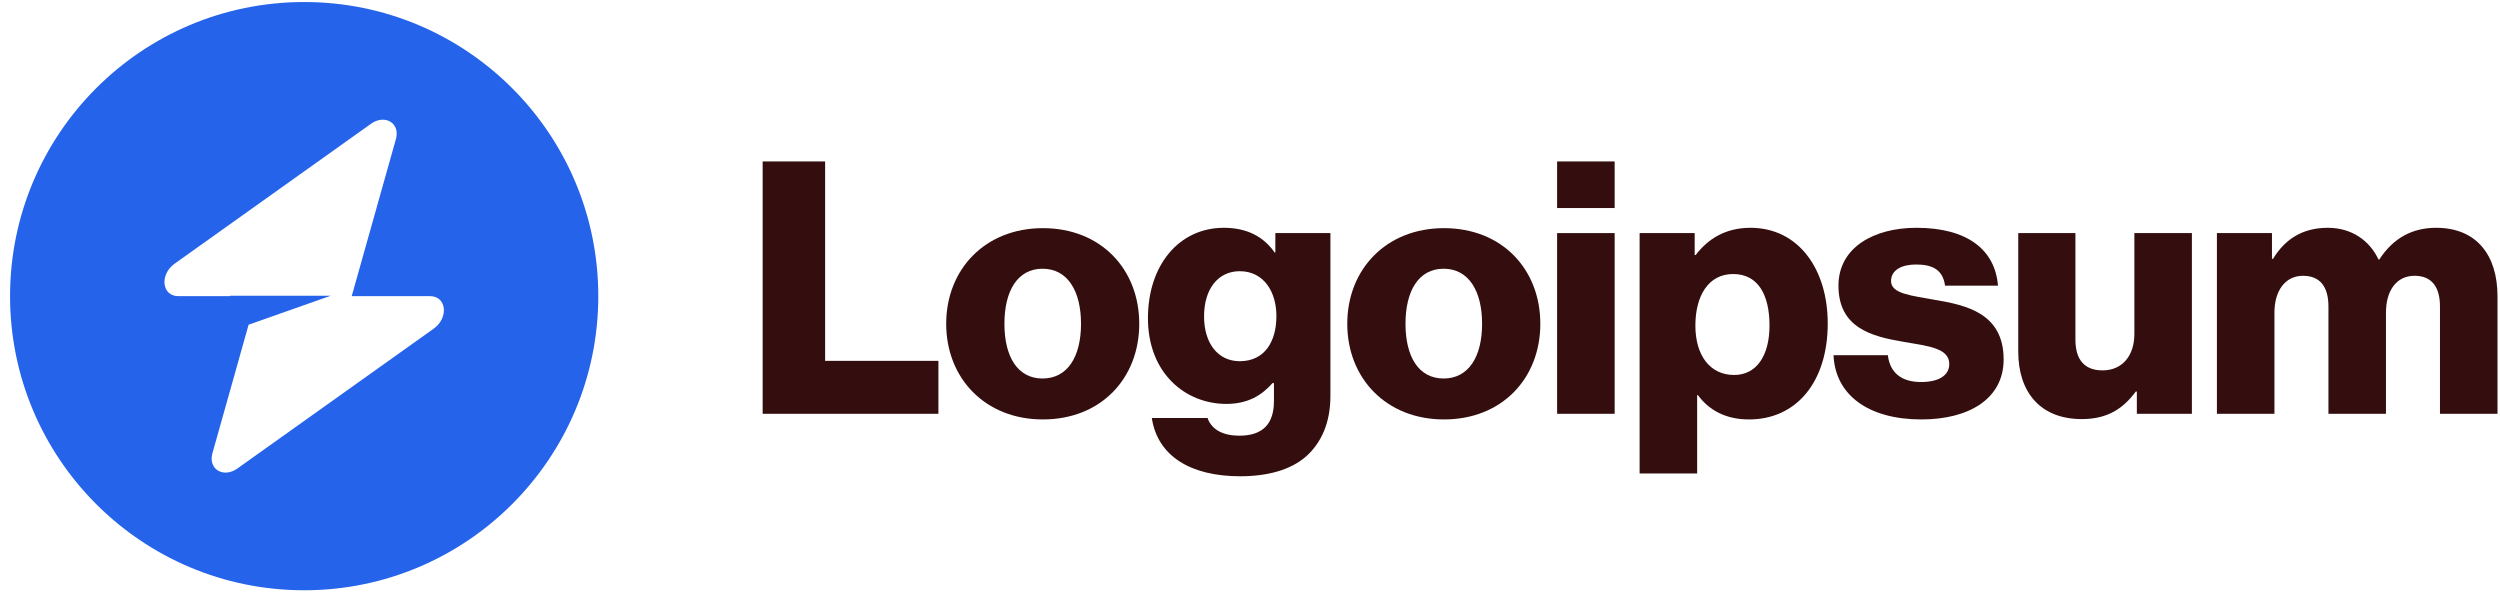
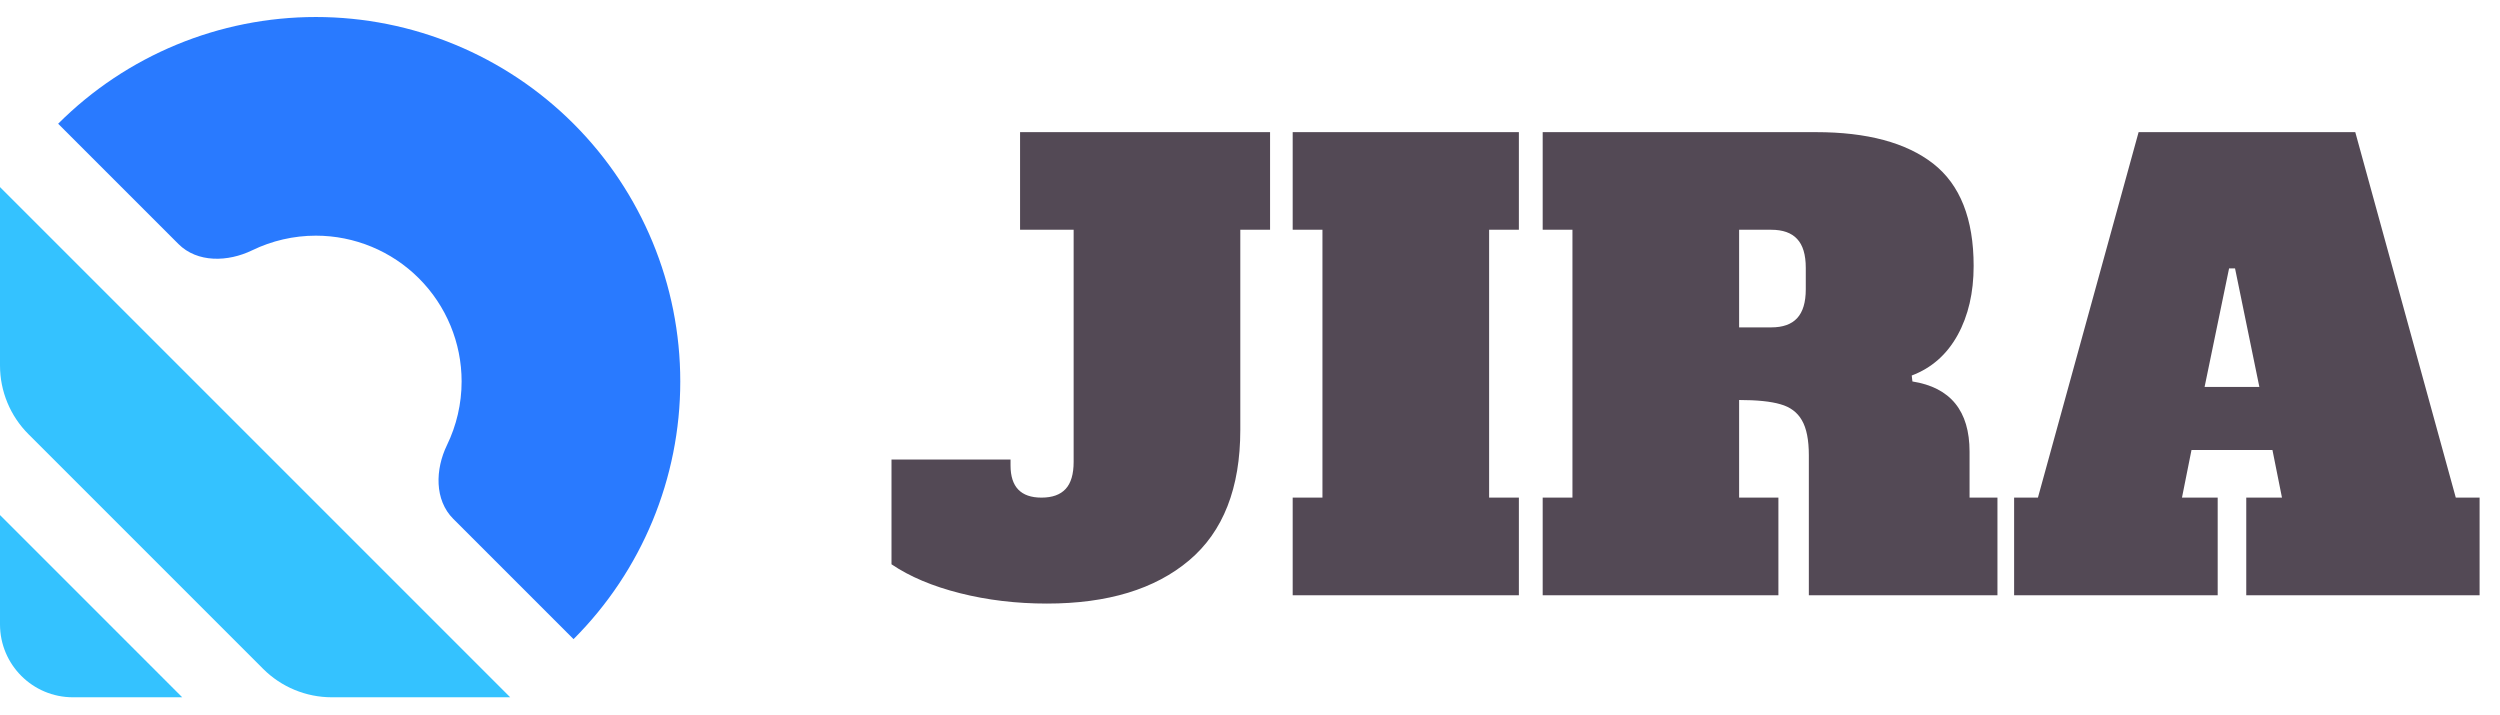
- <svg xmlns="http://www.w3.org/2000/svg" id="logo-54" width="170" height="41" viewBox="0 0 170 41" fill="none">
-   <path d="M51.86 28.138H63.812V24.538H56.108V10.978H51.86V28.138Z" class="cneutral" fill="#340E0E" />
-   <path d="M70.893 25.738C69.189 25.738 68.301 24.25 68.301 22.018C68.301 19.786 69.189 18.274 70.893 18.274C72.597 18.274 73.509 19.786 73.509 22.018C73.509 24.25 72.597 25.738 70.893 25.738ZM70.917 28.522C74.877 28.522 77.469 25.714 77.469 22.018C77.469 18.322 74.877 15.514 70.917 15.514C66.981 15.514 64.341 18.322 64.341 22.018C64.341 25.714 66.981 28.522 70.917 28.522Z" class="cneutral" fill="#340E0E" />
-   <path d="M84.324 32.386C86.148 32.386 87.756 31.978 88.836 31.018C89.82 30.13 90.468 28.786 90.468 26.938V15.85H86.724V17.17H86.676C85.956 16.138 84.852 15.49 83.22 15.49C80.172 15.49 78.06 18.034 78.06 21.634C78.06 25.402 80.628 27.466 83.388 27.466C84.876 27.466 85.812 26.866 86.532 26.05H86.628V27.274C86.628 28.762 85.932 29.626 84.276 29.626C82.98 29.626 82.332 29.074 82.116 28.426H78.324C78.708 30.994 80.94 32.386 84.324 32.386ZM84.3 24.562C82.836 24.562 81.876 23.362 81.876 21.514C81.876 19.642 82.836 18.442 84.3 18.442C85.932 18.442 86.796 19.834 86.796 21.49C86.796 23.218 86.004 24.562 84.3 24.562Z" class="cneutral" fill="#340E0E" />
-   <path d="M98.166 25.738C96.462 25.738 95.574 24.25 95.574 22.018C95.574 19.786 96.462 18.274 98.166 18.274C99.87 18.274 100.782 19.786 100.782 22.018C100.782 24.25 99.87 25.738 98.166 25.738ZM98.19 28.522C102.15 28.522 104.742 25.714 104.742 22.018C104.742 18.322 102.15 15.514 98.19 15.514C94.254 15.514 91.614 18.322 91.614 22.018C91.614 25.714 94.254 28.522 98.19 28.522Z" class="cneutral" fill="#340E0E" />
-   <path d="M105.884 28.138H109.796V15.85H105.884V28.138ZM105.884 14.146H109.796V10.978H105.884V14.146Z" class="cneutral" fill="#340E0E" />
-   <path d="M111.494 32.194H115.406V26.866H115.454C116.222 27.898 117.35 28.522 118.934 28.522C122.15 28.522 124.286 25.978 124.286 21.994C124.286 18.298 122.294 15.49 119.03 15.49C117.35 15.49 116.15 16.234 115.31 17.338H115.238V15.85H111.494V32.194ZM117.926 25.498C116.246 25.498 115.286 24.13 115.286 22.138C115.286 20.146 116.15 18.634 117.854 18.634C119.534 18.634 120.326 20.026 120.326 22.138C120.326 24.226 119.414 25.498 117.926 25.498Z" class="cneutral" fill="#340E0E" />
-   <path d="M130.655 28.522C133.871 28.522 136.247 27.13 136.247 24.442C136.247 21.298 133.703 20.746 131.543 20.386C129.983 20.098 128.591 19.978 128.591 19.114C128.591 18.346 129.335 17.986 130.295 17.986C131.375 17.986 132.119 18.322 132.263 19.426H135.863C135.671 17.002 133.799 15.49 130.319 15.49C127.415 15.49 125.015 16.834 125.015 19.426C125.015 22.306 127.295 22.882 129.431 23.242C131.063 23.53 132.551 23.65 132.551 24.754C132.551 25.546 131.807 25.978 130.631 25.978C129.335 25.978 128.519 25.378 128.375 24.154H124.679C124.799 26.866 127.055 28.522 130.655 28.522Z" class="cneutral" fill="#340E0E" />
-   <path d="M141.561 28.498C143.265 28.498 144.345 27.826 145.233 26.626H145.305V28.138H149.049V15.85H145.137V22.714C145.137 24.178 144.321 25.186 142.977 25.186C141.729 25.186 141.129 24.442 141.129 23.098V15.85H137.241V23.914C137.241 26.65 138.729 28.498 141.561 28.498Z" class="cneutral" fill="#340E0E" />
-   <path d="M150.75 28.138H154.662V21.25C154.662 19.786 155.382 18.754 156.606 18.754C157.782 18.754 158.334 19.522 158.334 20.842V28.138H162.246V21.25C162.246 19.786 162.942 18.754 164.19 18.754C165.366 18.754 165.918 19.522 165.918 20.842V28.138H169.83V20.146C169.83 17.386 168.438 15.49 165.654 15.49C164.07 15.49 162.75 16.162 161.79 17.65H161.742C161.118 16.33 159.894 15.49 158.286 15.49C156.51 15.49 155.334 16.33 154.566 17.602H154.494V15.85H150.75V28.138Z" class="cneutral" fill="#340E0E" />
-   <path fill-rule="evenodd" clip-rule="evenodd" d="M20.684 40.138C31.73 40.138 40.684 31.184 40.684 20.138C40.684 9.092 31.73 0.138 20.684 0.138C9.638 0.138 0.684 9.092 0.684 20.138C0.684 31.184 9.638 40.138 20.684 40.138ZM26.923 9.455C27.227 8.376 26.18 7.738 25.224 8.419L11.877 17.928C10.84 18.666 11.003 20.138 12.122 20.138L15.637 20.138V20.111H22.487L16.905 22.08L14.445 30.821C14.141 31.9 15.188 32.538 16.144 31.857L29.491 22.349C30.528 21.61 30.365 20.138 29.246 20.138L23.916 20.138L26.923 9.455Z" class="ccustom" fill="#2563eb" />
+ <svg xmlns="http://www.w3.org/2000/svg" data-logo="logo" viewBox="0 0 147 42">
+   <g id="logogram" transform="translate(0, 1) rotate(0) ">
+     <path d="M33.724 36.581C37.743 32.562 40 27.112 40 21.429C40 15.745 37.743 10.295 33.724 6.276C29.705 2.258 24.255 1.02188e-06 18.572 0C12.889 -1.02188e-06 7.438 2.258 3.419 6.276L10.491 13.347C11.606 14.463 13.408 14.407 14.828 13.718C15.984 13.157 17.262 12.857 18.572 12.857C20.845 12.857 23.025 13.76 24.633 15.368C26.24 16.975 27.143 19.155 27.143 21.429C27.143 22.738 26.843 24.017 26.282 25.173C25.593 26.592 25.537 28.394 26.653 29.51L33.724 36.581Z" fill="#297AFF" />
+     <path d="M30 40H19.51C17.994 40 16.541 39.398 15.469 38.326L1.674 24.531C0.602 23.459 0 22.006 0 20.49V10L30 40Z" fill="#34C2FF" />
+     <path d="M10.714 40H4.286C1.919 40 0 38.081 0 35.714V29.286L10.714 40Z" fill="#34C2FF" />
+   </g>
+   <g id="logotype" transform="translate(46, 7)">
+     <path fill="#534955" d="M15.56 28.49Q12.86 28.49 10.45 27.88Q8.03 27.27 6.42 26.18L6.42 26.18L6.42 20.02L13.42 20.02L13.42 20.37Q13.42 22.26 15.24 22.26L15.24 22.26Q16.19 22.26 16.66 21.75Q17.13 21.24 17.13 20.16L17.13 20.16L17.13 6.51L13.98 6.51L13.98 0.77L28.68 0.77L28.68 6.51L26.93 6.51L26.93 18.27Q26.93 23.41 23.92 25.95Q20.91 28.49 15.56 28.49L15.56 28.49ZM43.31 28L30.01 28L30.01 22.26L31.76 22.26L31.76 6.51L30.01 6.51L30.01 0.77L43.31 0.77L43.31 6.51L41.56 6.51L41.56 22.26L43.31 22.26L43.31 28ZM44.71 28L44.71 22.26L46.46 22.26L46.46 6.51L44.71 6.51L44.71 0.77L60.78 0.77Q65.29 0.77 67.67 2.62Q70.05 4.48 70.05 8.64L70.05 8.64Q70.05 10.99 69.11 12.70Q68.16 14.42 66.41 15.08L66.41 15.08L66.45 15.43Q69.81 15.96 69.81 19.56L69.81 19.56L69.81 22.26L71.45 22.26L71.45 28L60.36 28L60.36 19.77Q60.36 18.41 59.95 17.71Q59.55 17.01 58.69 16.77Q57.84 16.52 56.26 16.52L56.26 16.52L56.26 22.26L58.57 22.26L58.57 28L44.71 28ZM56.26 12.25L58.15 12.25Q59.17 12.25 59.67 11.71Q60.18 11.16 60.18 10.01L60.18 10.01L60.18 8.75Q60.18 7.59 59.67 7.05Q59.17 6.51 58.15 6.51L58.15 6.51L56.26 6.51L56.26 12.25ZM92.49 0.77L98.40 22.26L99.80 22.26L99.80 28L86.08 28L86.08 22.26L88.18 22.26L87.62 19.46L82.86 19.46L82.30 22.26L84.40 22.26L84.40 28L72.43 28L72.43 22.26L73.83 22.26L79.75 0.77L92.49 0.77ZM85.07 8.78L83.63 15.75L86.85 15.75L85.42 8.78L85.07 8.78Z" />
+   </g>
</svg>
